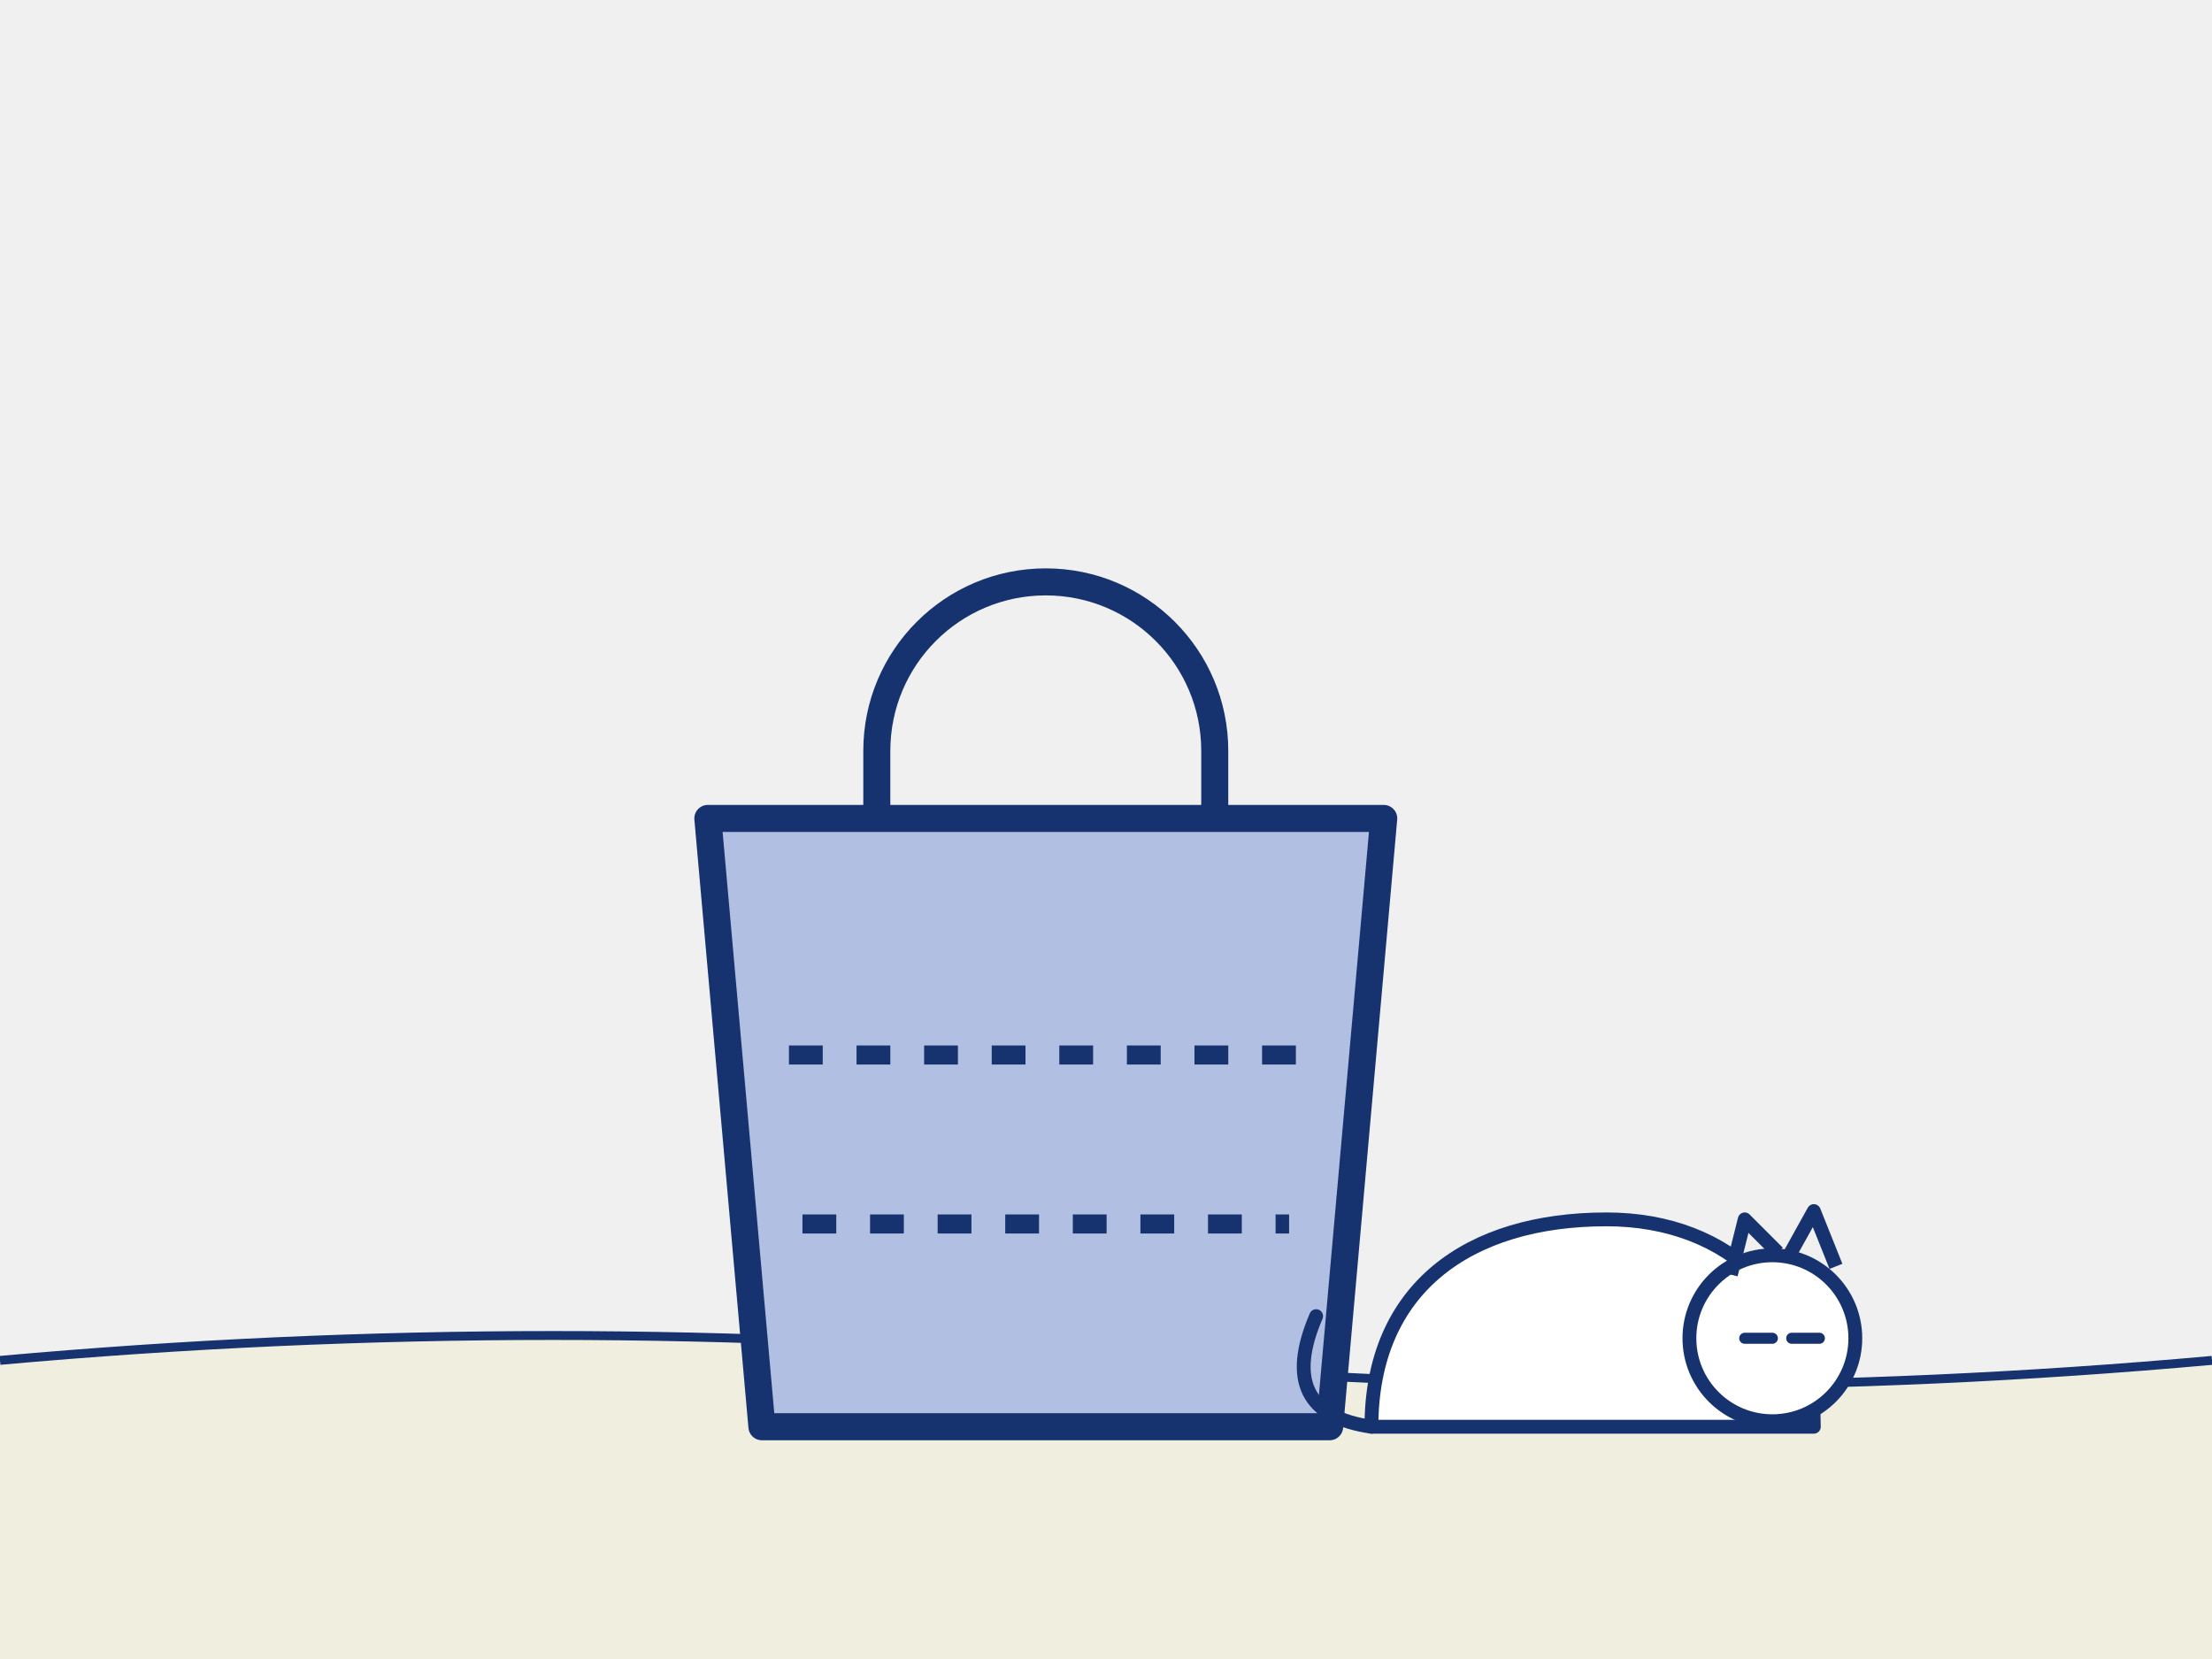
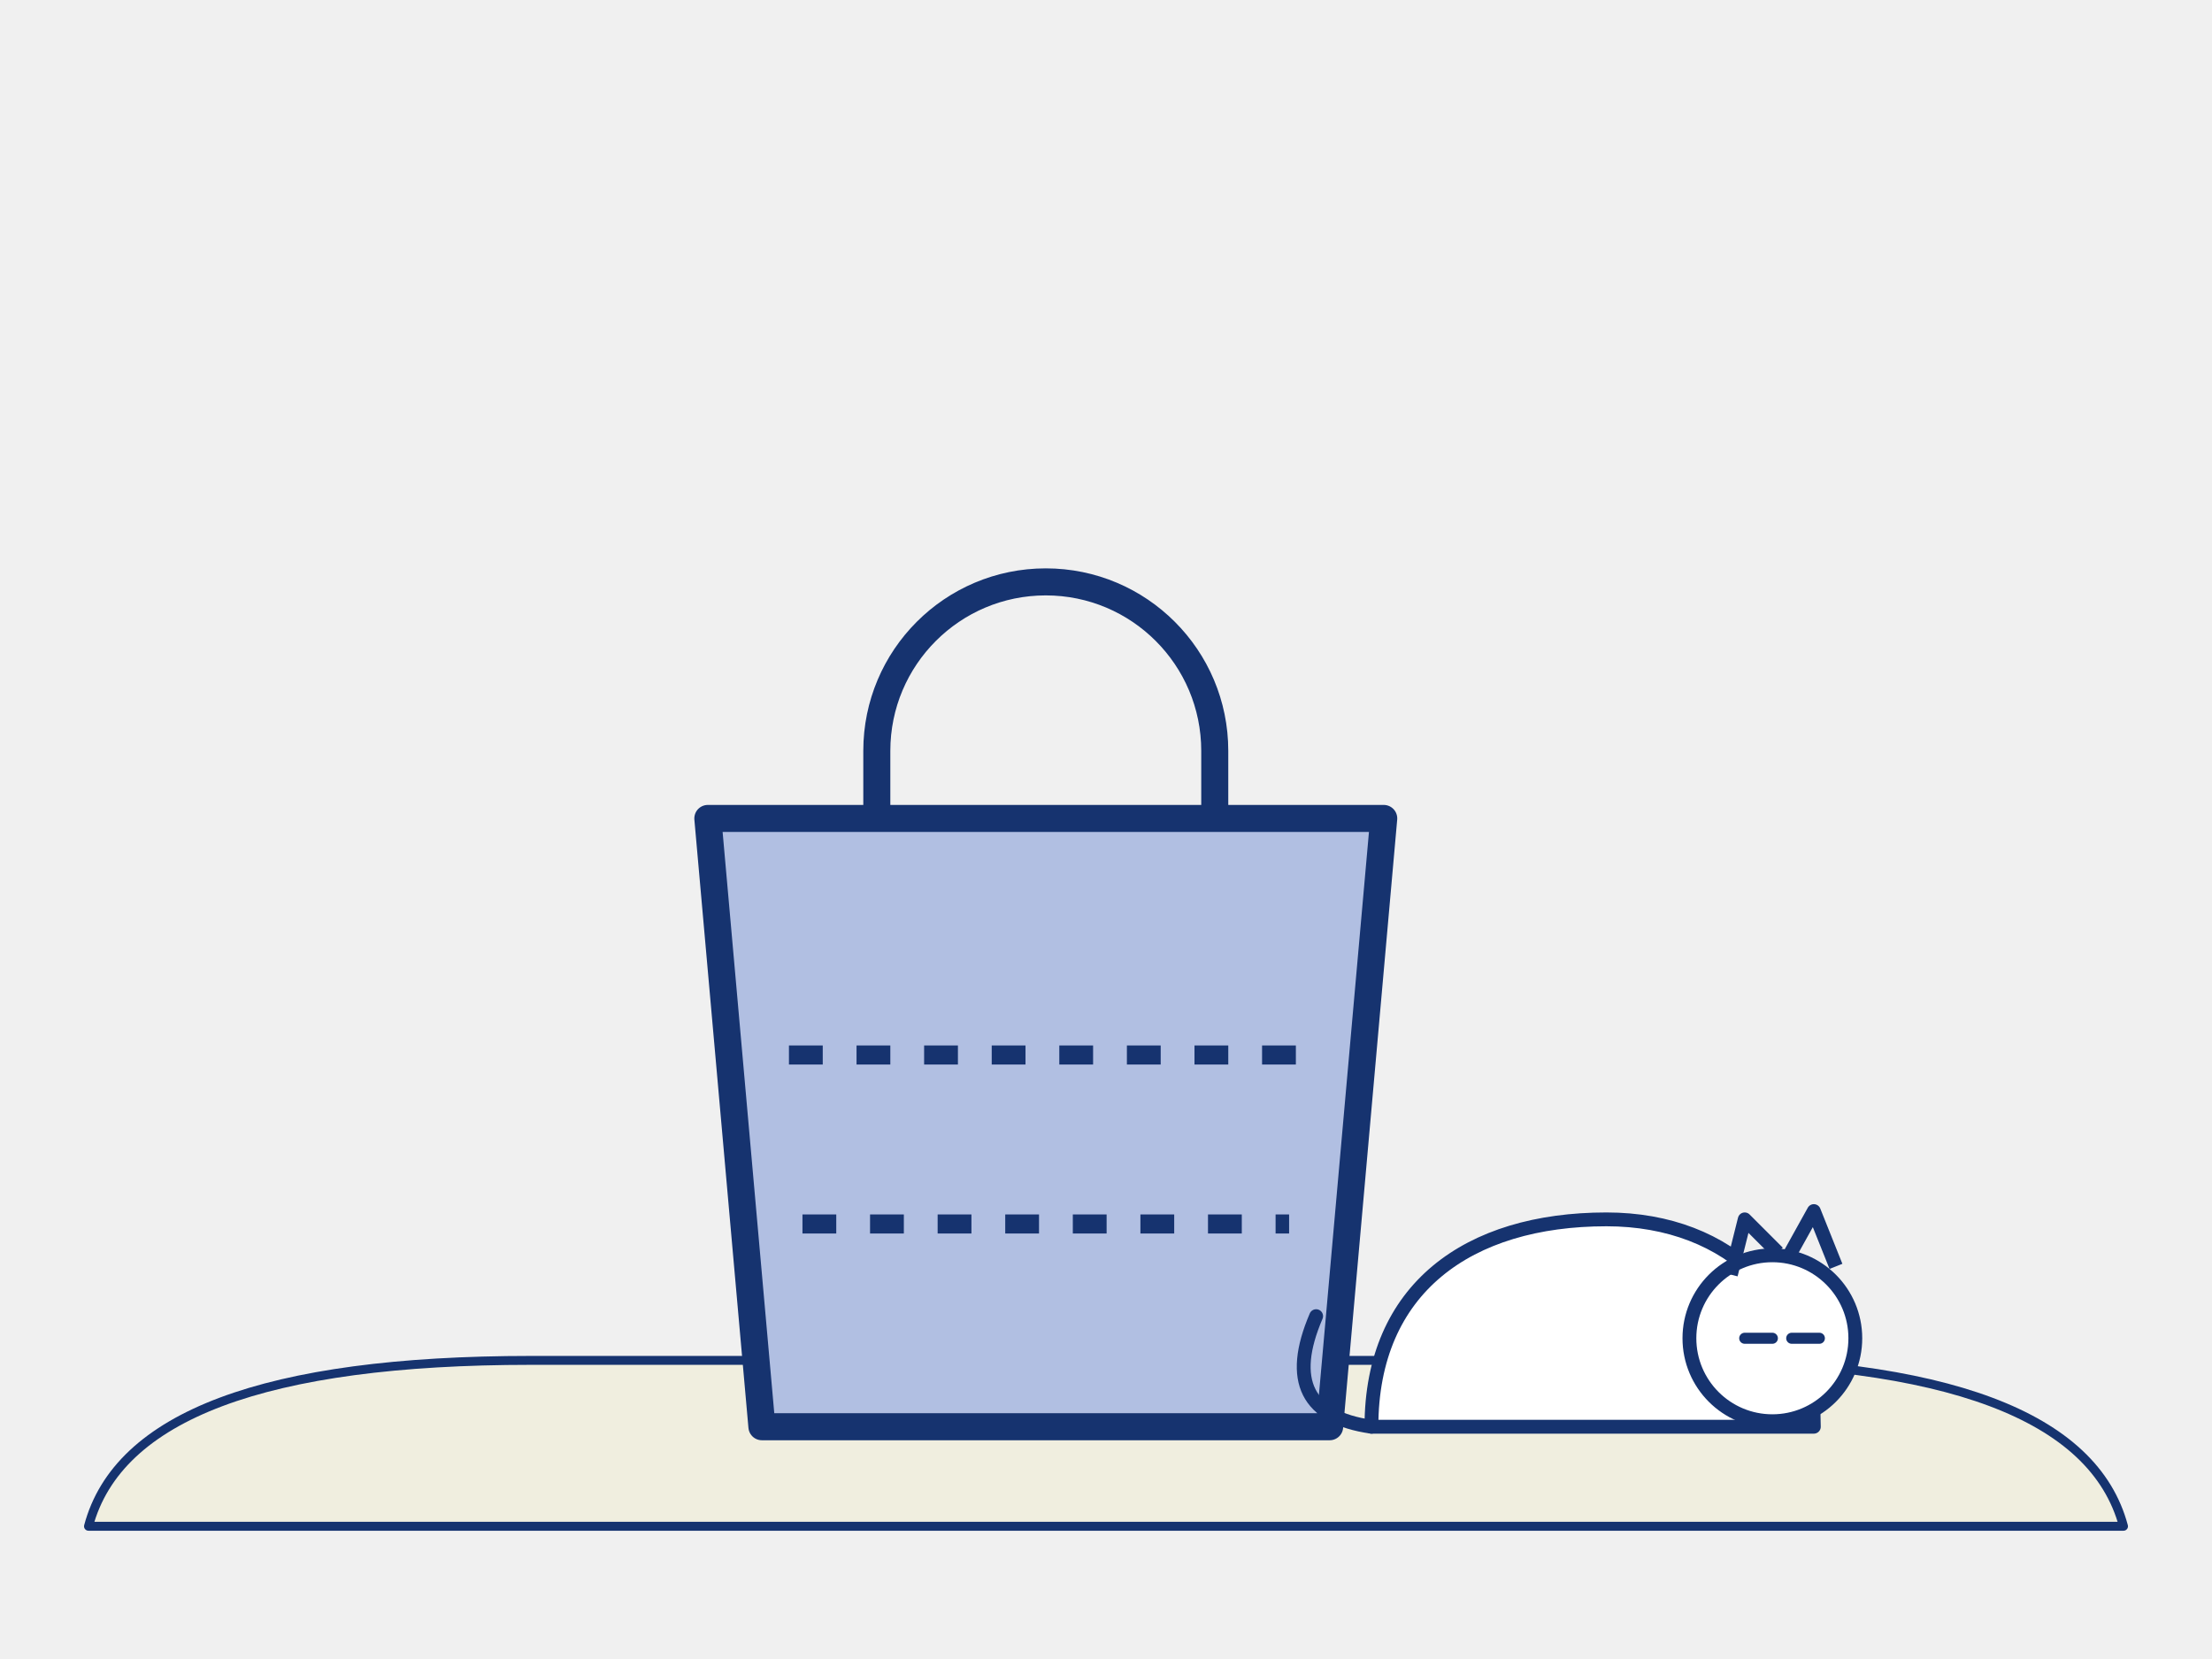
<svg xmlns="http://www.w3.org/2000/svg" viewBox="0 0 720 540" width="720" height="540">
-   <path d="M0 442.8q180.0 -16.2 360.0 0t360.0 0V540H0z" fill="#F0EEDF" />
-   <path d="M0 442.8q180.0 -16.2 360.0 0t360.0 0" fill="none" stroke="#16336F" stroke-width="2.9" />
+   <path d="M28.8 496.8q14.4 -54.0 144.0 -54.0h374.4q129.6 0 144.0 54.0z" fill="#F0EEDF" stroke="#16336F" stroke-width="2.9" stroke-linejoin="round" />
  <path d="M230.4 266.4h220.0l-17.6 198.0h-184.8z" fill="#B1BFE2" stroke="#16336F" stroke-width="8.8" stroke-linejoin="round" />
  <path d="M285.4 266.4v-22.0a55.0 55.0 0 0 1 110.0 0v22.0" fill="none" stroke="#16336F" stroke-width="8.8" />
  <path d="M256.8 343.4h167.2M261.2 398.4h158.4" stroke="#16336F" stroke-width="6.2" stroke-dasharray="11.0 11.0" />
  <path d="M446.4 464.4c0-45.0 31.5-67.5 76.5-67.5c40.5 0 67.5 27.0 67.5 67.5z" fill="#FFFFFF" stroke="#16336F" stroke-width="4.5" stroke-linejoin="round" />
  <circle cx="576.9" cy="435.6" r="27.0" fill="#FFFFFF" stroke="#16336F" stroke-width="4.5" />
  <path d="M563.4 414.9l4.5-18.0l10.8 10.8M581.4 410.4l9.0-16.2l7.2 18.0" fill="none" stroke="#16336F" stroke-width="4.5" stroke-linejoin="round" />
  <path d="M567.9 435.6h9.0M583.2 435.6h9.0" stroke="#16336F" stroke-width="3.6" stroke-linecap="round" />
  <path d="M446.4 464.4q-31.5 -4.5 -18.0 -36.0" fill="none" stroke="#16336F" stroke-width="4.5" stroke-linecap="round" />
</svg>
